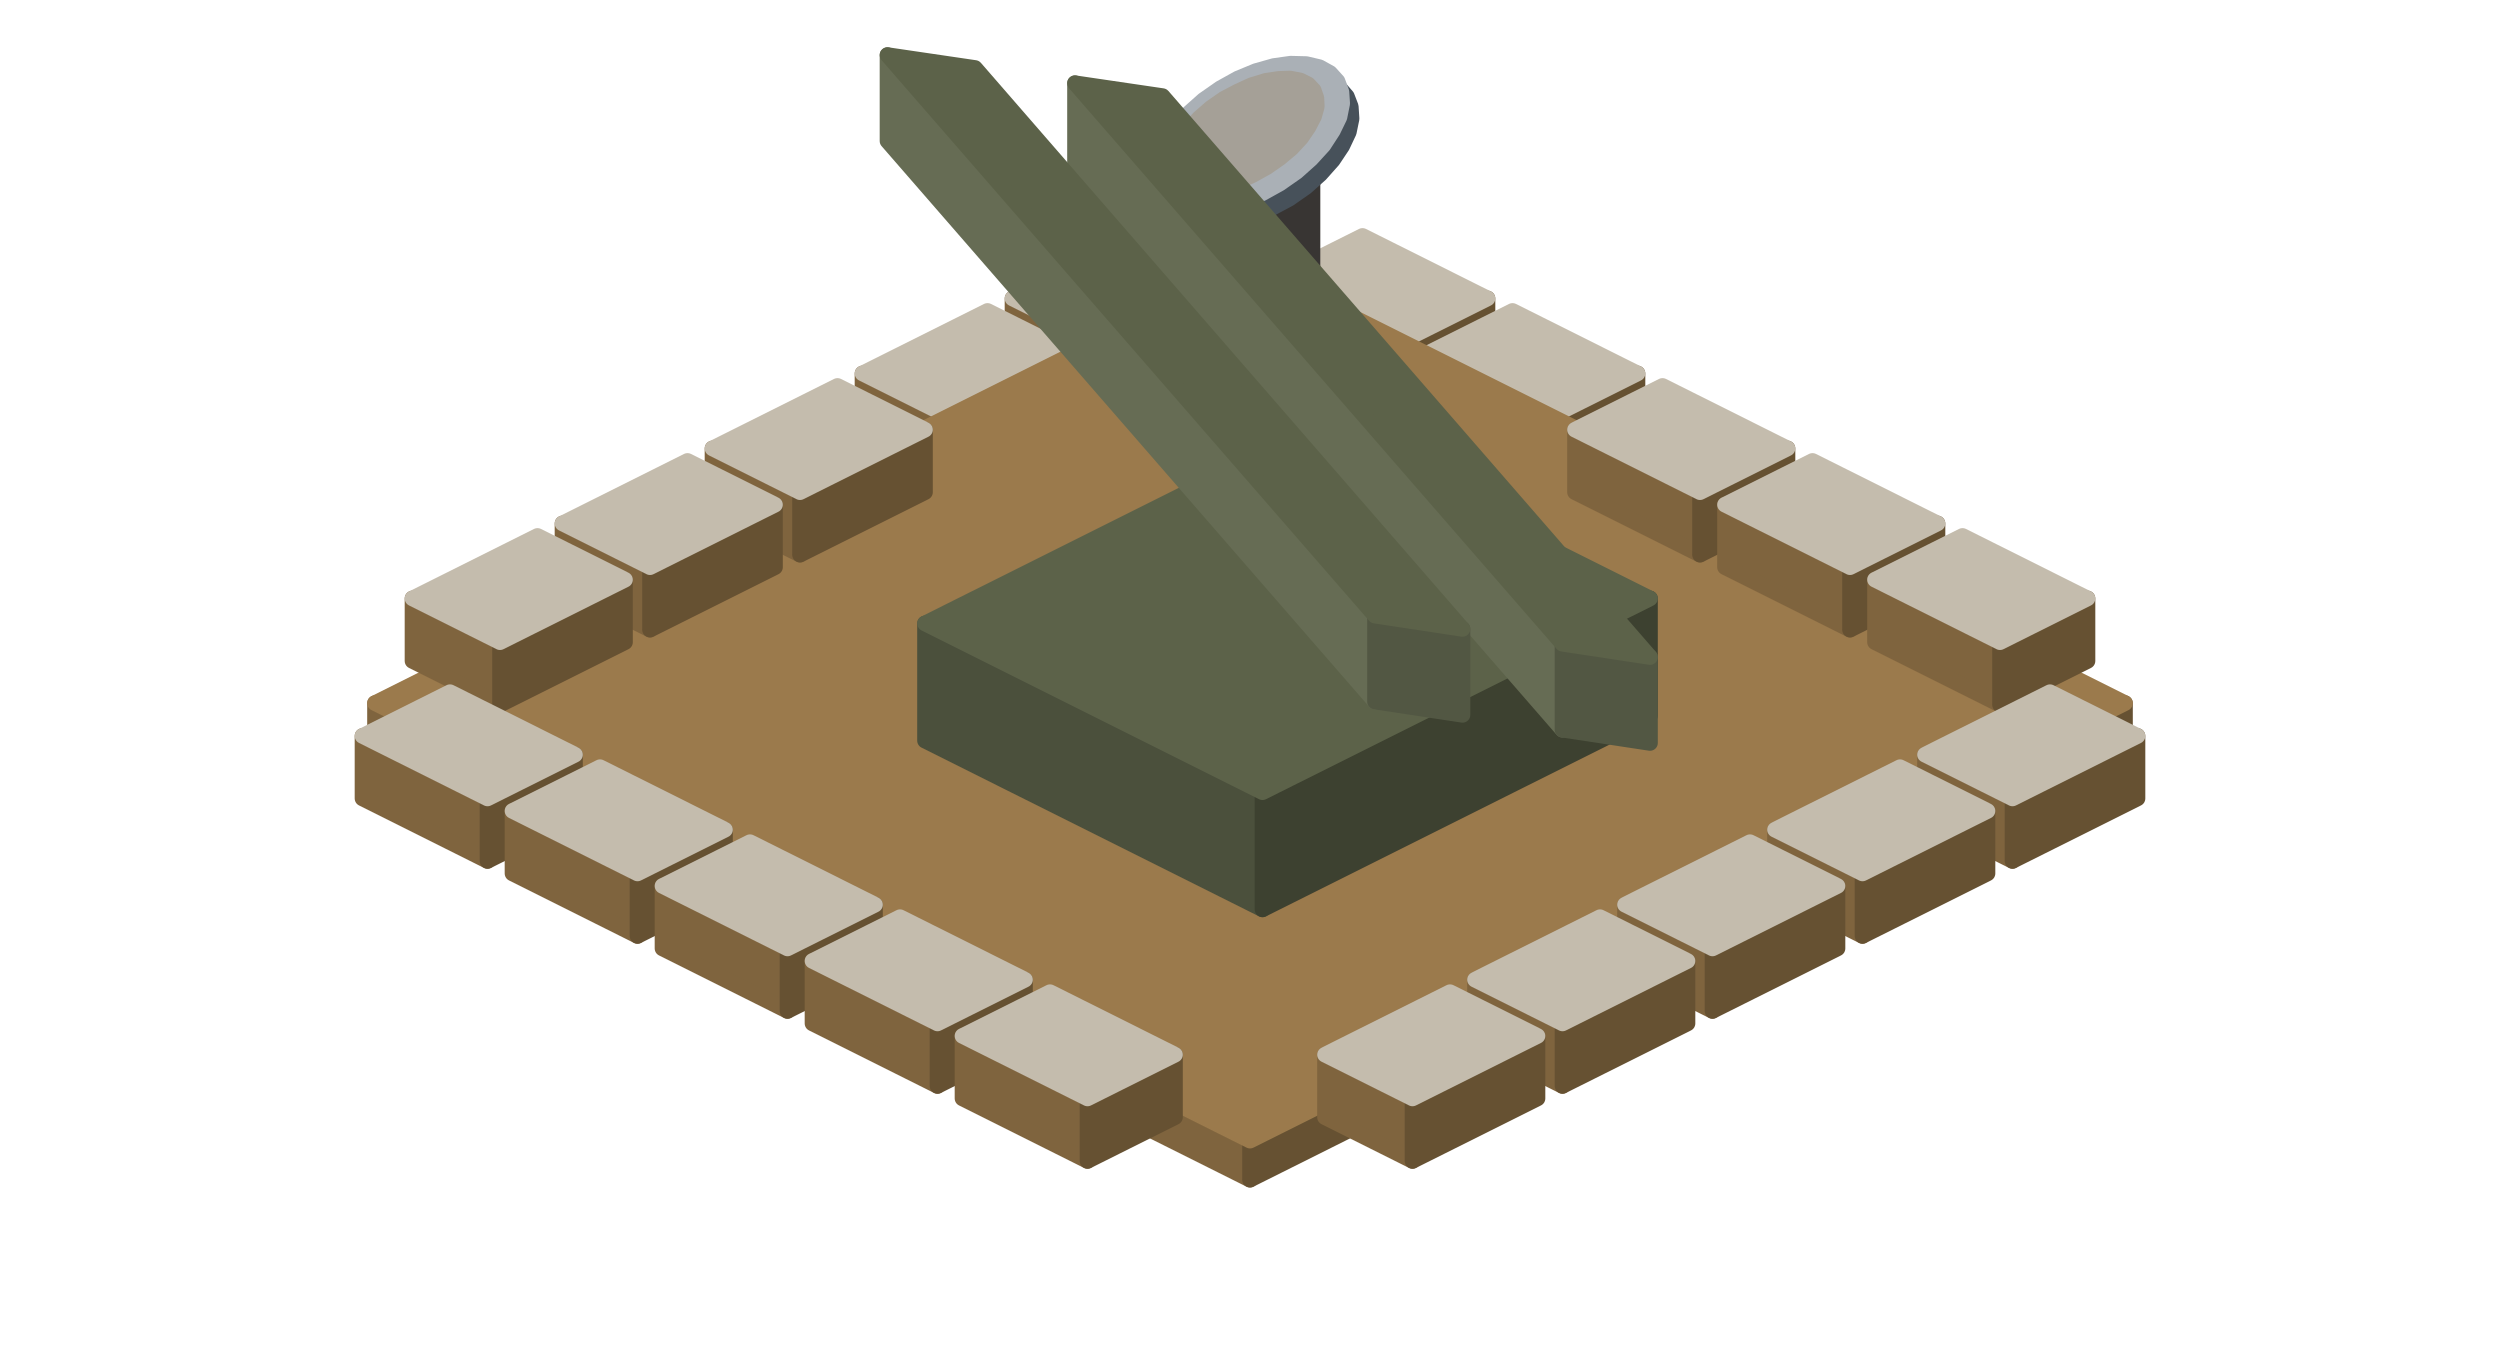
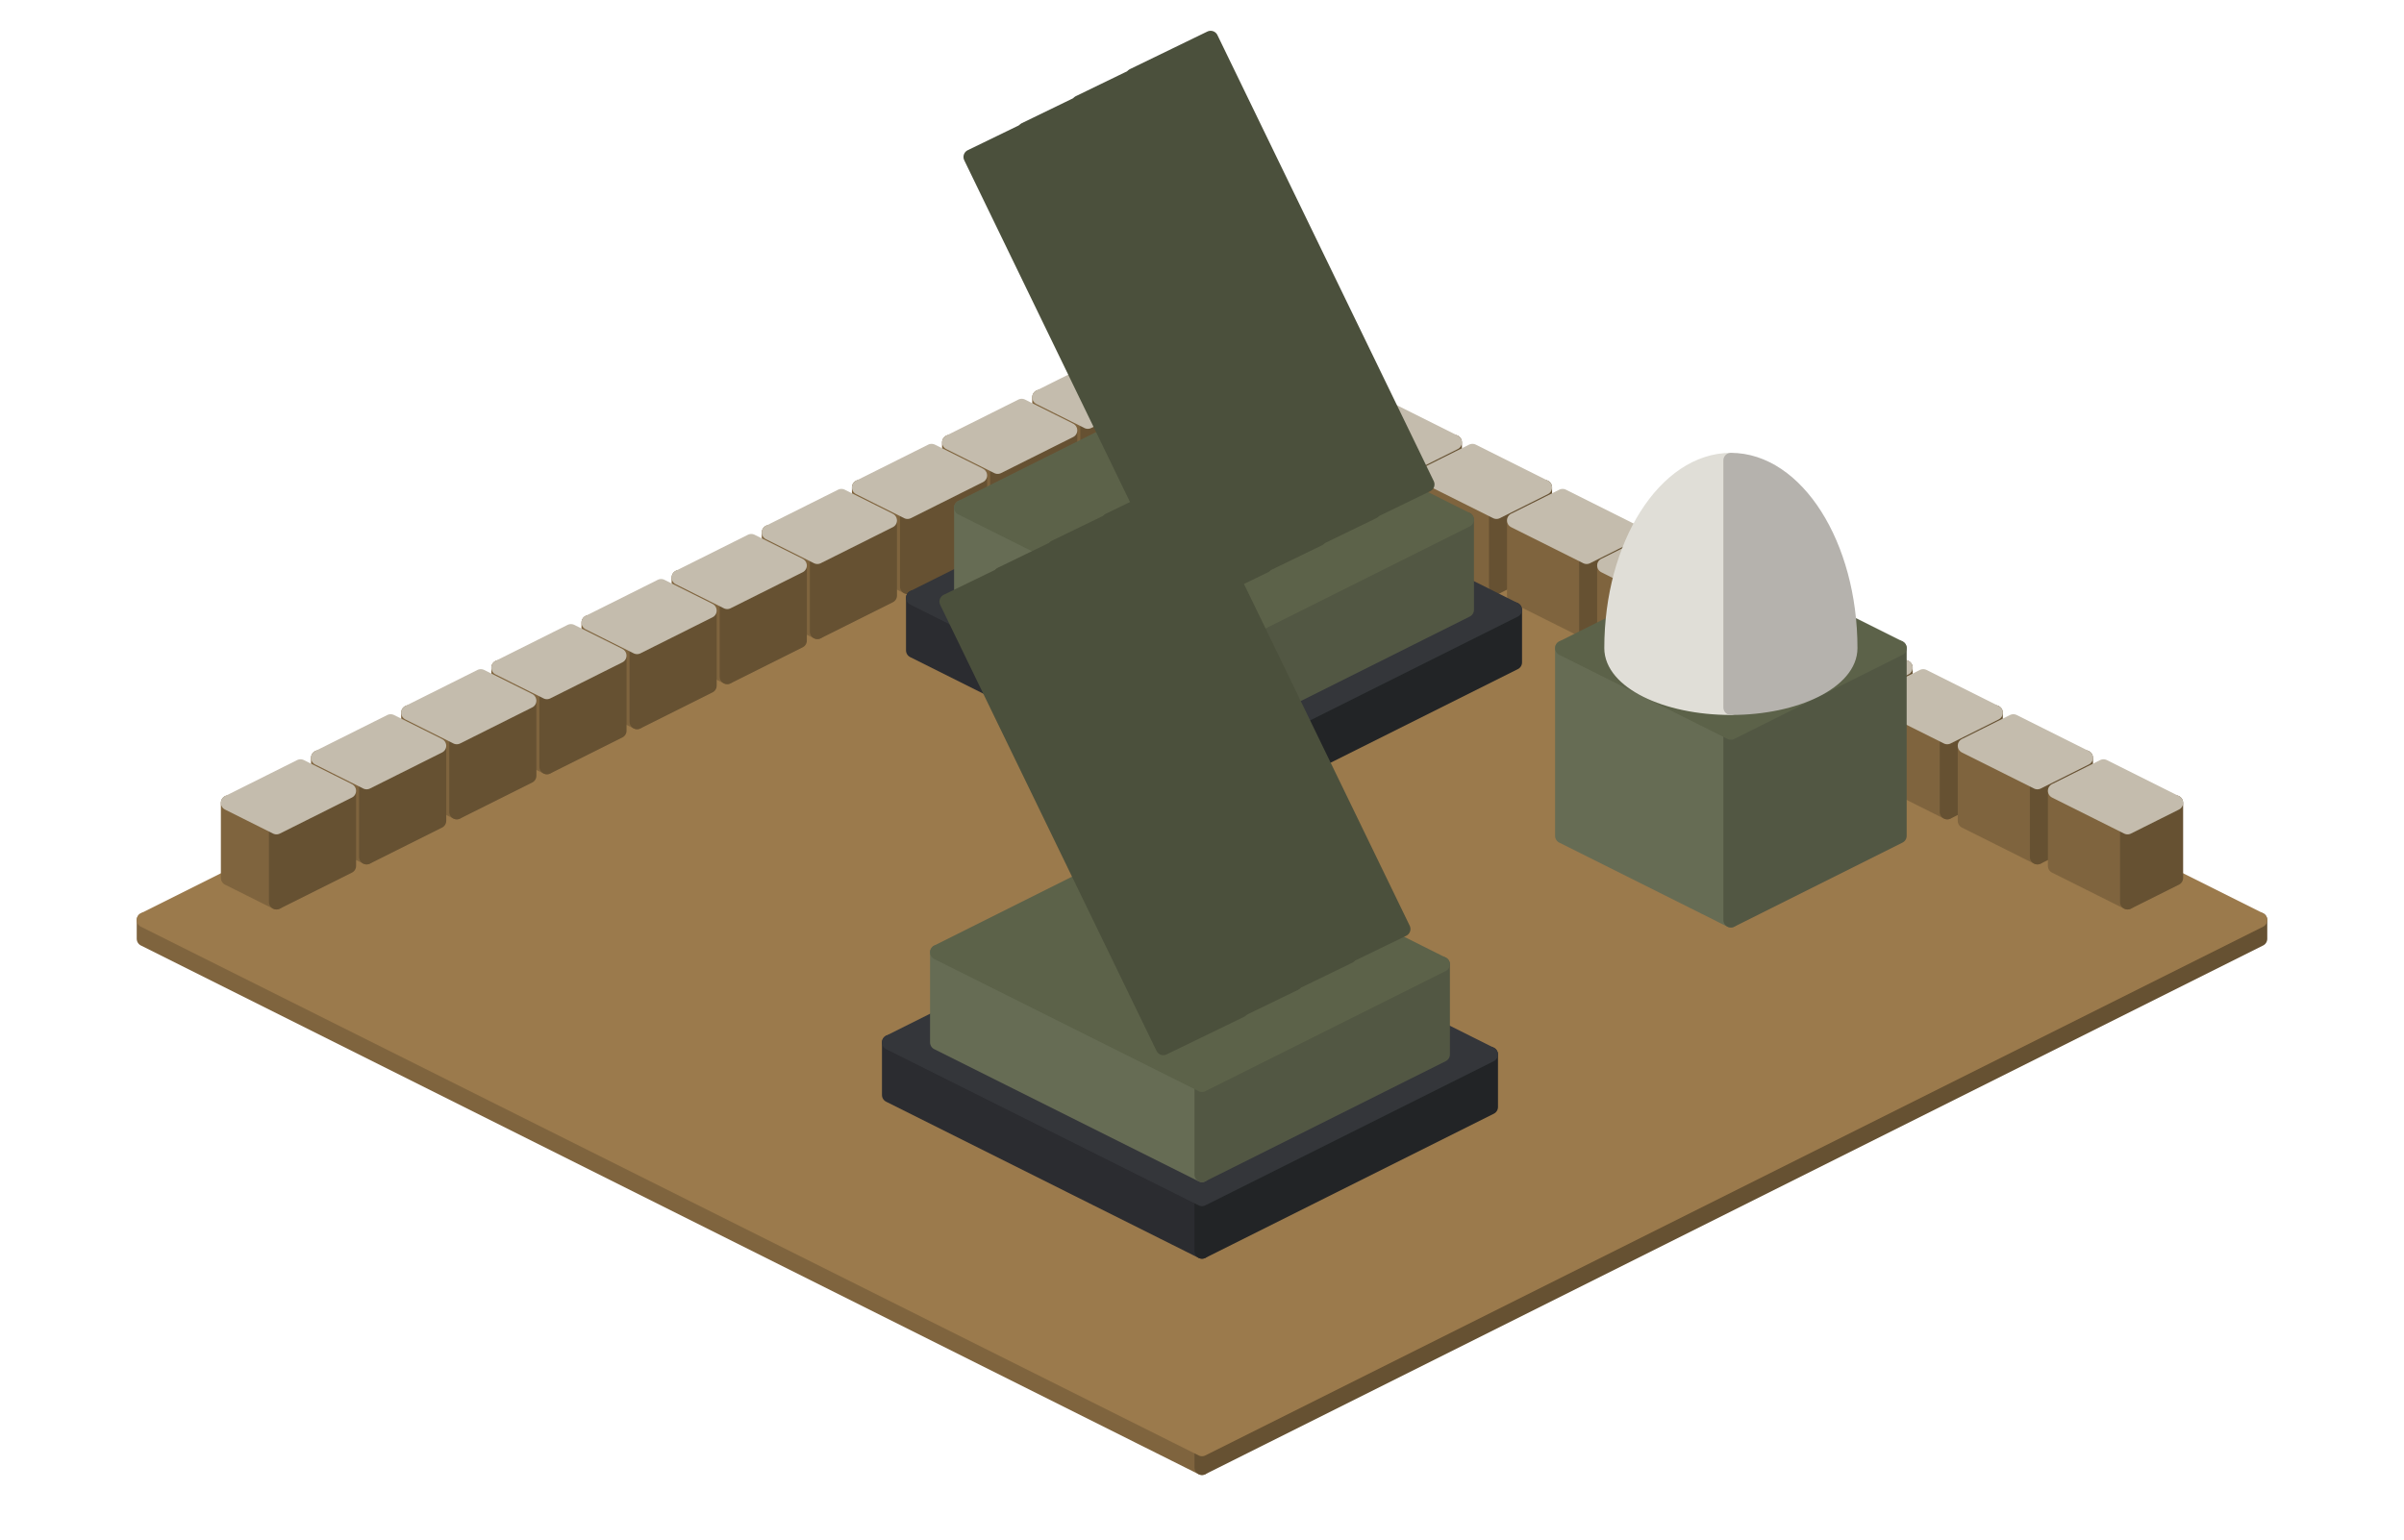
- <svg xmlns="http://www.w3.org/2000/svg" width="64" height="35" viewBox="0 0 64 35">
-   <g transform="translate(0 3)" stroke-linejoin="round" stroke-width="0.4">
-     <polygon points="25.92,6.24 28.16,7.36 28.16,5.76 25.92,4.64" fill="#7f643e" stroke="#7f643e" />
-     <polygon points="31.36,5.76 28.16,7.36 28.16,5.76 31.36,4.16" fill="#665132" stroke="#665132" />
-     <polygon points="29.12,3.04 31.36,4.16 28.16,5.76 25.92,4.64" fill="#c4bcad" stroke="#c4bcad" />
-     <polygon points="32.64,5.76 35.84,7.36 35.84,5.76 32.64,4.16" fill="#7f643e" stroke="#7f643e" />
-     <polygon points="38.08,6.24 35.84,7.36 35.84,5.76 38.08,4.64" fill="#665132" stroke="#665132" />
-     <polygon points="34.88,3.04 38.08,4.64 35.84,5.76 32.64,4.16" fill="#c4bcad" stroke="#c4bcad" />
-     <polygon points="22.08,8.16 24.32,9.28 24.32,7.68 22.08,6.56" fill="#7f643e" stroke="#7f643e" />
-     <polygon points="27.52,7.68 24.32,9.28 24.32,7.68 27.52,6.08" fill="#665132" stroke="#665132" />
-     <polygon points="25.28,4.96 27.52,6.08 24.32,7.68 22.08,6.56" fill="#c4bcad" stroke="#c4bcad" />
-     <polygon points="36.48,7.68 39.68,9.28 39.68,7.68 36.48,6.08" fill="#7f643e" stroke="#7f643e" />
-     <polygon points="41.92,8.16 39.68,9.28 39.68,7.68 41.92,6.56" fill="#665132" stroke="#665132" />
-     <polygon points="38.72,4.96 41.92,6.56 39.68,7.68 36.48,6.08" fill="#c4bcad" stroke="#c4bcad" />
-     <polygon points="9.60,16.00 32.00,27.20 32.00,26.20 9.60,15.00" fill="#7f643e" stroke="#7f643e" />
-     <polygon points="54.40,16.00 32.00,27.20 32.00,26.20 54.40,15.00" fill="#665132" stroke="#665132" />
-     <polygon points="32.00,3.80 54.40,15.00 32.00,26.20 9.60,15.00" fill="#9b7a4c" stroke="#9b7a4c" />
-     <polygon points="30.40,7.48 32.00,8.28 32.00,2.28 30.40,1.48" fill="#46423f" stroke="#46423f" />
-     <polygon points="33.60,7.48 32.00,8.28 32.00,2.28 33.60,1.48" fill="#383533" stroke="#383533" />
-     <polygon points="32.00,0.68 33.60,1.48 32.00,2.28 30.40,1.48" fill="#55514d" stroke="#55514d" />
-     <polygon points="34.48,-0.53 34.58,-0.27 34.60,0.04 34.53,0.38 34.36,0.74 34.12,1.10 33.80,1.46 33.43,1.79 33.00,2.09 32.55,2.33 32.09,2.53 31.63,2.66 31.20,2.72 30.80,2.71 30.46,2.62 30.19,2.47 30.00,2.26 29.90,2.00 29.88,1.69 29.95,1.35 30.12,0.99 30.36,0.63 30.68,0.27 31.05,-0.06 31.48,-0.36 31.93,-0.61 32.39,-0.80 32.85,-0.93 33.28,-0.99 33.68,-0.98 34.02,-0.90 34.29,-0.75" fill="#47515a" stroke="#47515a" />
-     <polygon points="34.24,-0.92 34.34,-0.65 34.36,-0.35 34.29,-0.00 34.12,0.35 33.88,0.72 33.56,1.07 33.19,1.40 32.76,1.70 32.31,1.95 31.85,2.14 31.39,2.27 30.96,2.33 30.56,2.32 30.22,2.24 29.95,2.09 29.76,1.88 29.66,1.61 29.64,1.31 29.71,0.96 29.88,0.61 30.12,0.24 30.44,-0.11 30.81,-0.44 31.24,-0.74 31.69,-0.99 32.15,-1.18 32.61,-1.31 33.04,-1.37 33.44,-1.36 33.78,-1.28 34.05,-1.13" fill="#aab0b6" stroke="#aab0b6" />
-     <polygon points="33.63,-0.69 33.70,-0.49 33.71,-0.27 33.64,-0.02 33.50,0.25 33.31,0.53 33.06,0.80 32.76,1.05 32.43,1.28 32.07,1.48 31.72,1.64 31.36,1.74 31.03,1.80 30.73,1.80 30.47,1.75 30.27,1.65 30.13,1.50 30.06,1.31 30.05,1.08 30.12,0.83 30.26,0.56 30.45,0.29 30.70,0.02 31.00,-0.24 31.33,-0.47 31.69,-0.66 32.04,-0.82 32.40,-0.93 32.73,-0.98 33.03,-0.99 33.29,-0.94 33.49,-0.84" fill="#a5a097" stroke="#a5a097" />
-     <polygon points="18.24,10.08 20.48,11.20 20.48,9.60 18.24,8.48" fill="#7f643e" stroke="#7f643e" />
-     <polygon points="23.68,9.60 20.48,11.20 20.48,9.60 23.68,8.00" fill="#665132" stroke="#665132" />
-     <polygon points="21.44,6.88 23.68,8.00 20.48,9.60 18.24,8.48" fill="#c4bcad" stroke="#c4bcad" />
-     <polygon points="40.32,9.60 43.52,11.20 43.52,9.60 40.32,8.00" fill="#7f643e" stroke="#7f643e" />
-     <polygon points="45.76,10.08 43.52,11.20 43.52,9.60 45.76,8.48" fill="#665132" stroke="#665132" />
-     <polygon points="42.56,6.88 45.76,8.48 43.52,9.60 40.32,8.00" fill="#c4bcad" stroke="#c4bcad" />
-     <polygon points="44.16,11.52 47.36,13.12 47.36,11.52 44.16,9.92" fill="#7f643e" stroke="#7f643e" />
-     <polygon points="49.60,12.00 47.36,13.12 47.36,11.52 49.60,10.40" fill="#665132" stroke="#665132" />
-     <polygon points="46.40,8.80 49.60,10.40 47.36,11.52 44.16,9.92" fill="#c4bcad" stroke="#c4bcad" />
-     <polygon points="14.40,12.00 16.64,13.12 16.64,11.52 14.40,10.40" fill="#7f643e" stroke="#7f643e" />
-     <polygon points="19.84,11.52 16.64,13.12 16.64,11.52 19.84,9.92" fill="#665132" stroke="#665132" />
-     <polygon points="17.60,8.80 19.84,9.92 16.64,11.52 14.40,10.40" fill="#c4bcad" stroke="#c4bcad" />
-     <polygon points="10.56,13.92 12.80,15.04 12.80,13.44 10.56,12.32" fill="#7f643e" stroke="#7f643e" />
-     <polygon points="16.00,13.44 12.80,15.04 12.80,13.44 16.00,11.84" fill="#665132" stroke="#665132" />
-     <polygon points="13.76,10.72 16.00,11.84 12.80,13.44 10.56,12.32" fill="#c4bcad" stroke="#c4bcad" />
-     <polygon points="48.00,13.44 51.20,15.04 51.20,13.44 48.00,11.84" fill="#7f643e" stroke="#7f643e" />
-     <polygon points="53.44,13.92 51.20,15.04 51.20,13.44 53.44,12.32" fill="#665132" stroke="#665132" />
-     <polygon points="50.24,10.72 53.44,12.32 51.20,13.44 48.00,11.84" fill="#c4bcad" stroke="#c4bcad" />
-     <polygon points="23.68,15.96 32.32,20.28 32.32,17.28 23.68,12.96" fill="#4b503c" stroke="#4b503c" />
-     <polygon points="42.24,15.32 32.32,20.28 32.32,17.28 42.24,12.32" fill="#3d4130" stroke="#3d4130" />
-     <polygon points="33.60,8.00 42.24,12.32 32.32,17.28 23.68,12.96" fill="#5c6249" stroke="#5c6249" />
-     <polygon points="9.28,17.44 12.48,19.04 12.48,17.44 9.28,15.84" fill="#7f643e" stroke="#7f643e" />
-     <polygon points="14.72,17.92 12.48,19.04 12.48,17.44 14.72,16.32" fill="#665132" stroke="#665132" />
-     <polygon points="11.52,14.72 14.72,16.32 12.48,17.44 9.28,15.84" fill="#c4bcad" stroke="#c4bcad" />
-     <polygon points="49.28,17.92 51.52,19.04 51.52,17.44 49.28,16.32" fill="#7f643e" stroke="#7f643e" />
-     <polygon points="54.72,17.44 51.52,19.04 51.52,17.44 54.72,15.84" fill="#665132" stroke="#665132" />
-     <polygon points="52.48,14.72 54.72,15.84 51.52,17.44 49.28,16.32" fill="#c4bcad" stroke="#c4bcad" />
-     <polygon points="13.12,19.36 16.32,20.96 16.32,19.36 13.12,17.76" fill="#7f643e" stroke="#7f643e" />
-     <polygon points="18.56,19.84 16.32,20.96 16.32,19.36 18.56,18.24" fill="#665132" stroke="#665132" />
-     <polygon points="15.36,16.64 18.56,18.24 16.32,19.36 13.12,17.76" fill="#c4bcad" stroke="#c4bcad" />
-     <polygon points="45.44,19.84 47.68,20.96 47.68,19.36 45.44,18.24" fill="#7f643e" stroke="#7f643e" />
-     <polygon points="50.88,19.36 47.68,20.96 47.68,19.36 50.88,17.76" fill="#665132" stroke="#665132" />
-     <polygon points="48.64,16.64 50.88,17.76 47.68,19.36 45.44,18.24" fill="#c4bcad" stroke="#c4bcad" />
-     <polygon points="16.96,21.28 20.16,22.88 20.16,21.28 16.96,19.68" fill="#7f643e" stroke="#7f643e" />
-     <polygon points="22.40,21.76 20.16,22.88 20.16,21.28 22.40,20.16" fill="#665132" stroke="#665132" />
-     <polygon points="19.20,18.56 22.40,20.16 20.16,21.28 16.96,19.68" fill="#c4bcad" stroke="#c4bcad" />
-     <polygon points="41.60,21.76 43.84,22.88 43.84,21.28 41.60,20.16" fill="#7f643e" stroke="#7f643e" />
-     <polygon points="47.04,21.28 43.84,22.88 43.84,21.28 47.04,19.68" fill="#665132" stroke="#665132" />
-     <polygon points="44.80,18.56 47.04,19.68 43.84,21.28 41.60,20.16" fill="#c4bcad" stroke="#c4bcad" />
-     <polygon points="20.80,23.20 24.00,24.80 24.00,23.20 20.80,21.60" fill="#7f643e" stroke="#7f643e" />
-     <polygon points="26.24,23.68 24.00,24.80 24.00,23.20 26.24,22.08" fill="#665132" stroke="#665132" />
-     <polygon points="23.04,20.48 26.24,22.08 24.00,23.20 20.80,21.60" fill="#c4bcad" stroke="#c4bcad" />
-     <polygon points="37.76,23.68 40.00,24.80 40.00,23.20 37.76,22.08" fill="#7f643e" stroke="#7f643e" />
-     <polygon points="43.20,23.20 40.00,24.80 40.00,23.20 43.20,21.60" fill="#665132" stroke="#665132" />
-     <polygon points="40.96,20.48 43.20,21.60 40.00,23.20 37.76,22.08" fill="#c4bcad" stroke="#c4bcad" />
-     <polygon points="24.64,25.12 27.84,26.72 27.84,25.12 24.64,23.52" fill="#7f643e" stroke="#7f643e" />
-     <polygon points="30.08,25.60 27.84,26.72 27.84,25.12 30.08,24.00" fill="#665132" stroke="#665132" />
-     <polygon points="26.88,22.40 30.08,24.00 27.84,25.12 24.64,23.52" fill="#c4bcad" stroke="#c4bcad" />
-     <polygon points="33.92,25.60 36.16,26.72 36.16,25.12 33.92,24.00" fill="#7f643e" stroke="#7f643e" />
-     <polygon points="39.36,25.12 36.16,26.72 36.16,25.12 39.36,23.52" fill="#665132" stroke="#665132" />
-     <polygon points="37.12,22.40 39.36,23.52 36.16,25.12 33.92,24.00" fill="#c4bcad" stroke="#c4bcad" />
-     <polygon points="27.52,1.33 40.00,15.68 40.00,13.48 27.52,-0.87" fill="#666c54" stroke="#666c54" />
-     <polygon points="42.24,16.02 40.00,15.68 40.00,13.48 42.24,13.82" fill="#525743" stroke="#525743" />
-     <polygon points="29.76,-0.54 42.24,13.82 40.00,13.48 27.52,-0.87" fill="#5c6249" stroke="#5c6249" />
-     <polygon points="22.72,0.61 35.20,14.96 35.20,12.76 22.72,-1.59" fill="#666c54" stroke="#666c54" />
-     <polygon points="37.44,15.30 35.20,14.96 35.20,12.76 37.44,13.10" fill="#525743" stroke="#525743" />
-     <polygon points="24.96,-1.26 37.44,13.10 35.20,12.76 22.72,-1.59" fill="#5c6249" stroke="#5c6249" />
+ <svg xmlns="http://www.w3.org/2000/svg" width="64" height="41" viewBox="0 0 64 41">
+   <g transform="translate(0 9)" stroke-linejoin="round" stroke-width="0.4">
+     <polygon points="3.84,16.00 32.00,30.08 32.00,29.58 3.84,15.50" fill="#7f643e" stroke="#7f643e" />
+     <polygon points="60.16,16.00 32.00,30.08 32.00,29.58 60.16,15.50" fill="#665132" stroke="#665132" />
+     <polygon points="32.00,1.42 60.16,15.50 32.00,29.58 3.84,15.50" fill="#9b7a4c" stroke="#9b7a4c" />
+     <polygon points="30.72,2.06 32.64,3.02 32.64,1.02 30.72,0.06" fill="#7f643e" stroke="#7f643e" />
+     <polygon points="33.92,2.38 32.64,3.02 32.64,1.02 33.92,0.38" fill="#665132" stroke="#665132" />
+     <polygon points="32.00,-0.58 33.92,0.38 32.64,1.02 30.72,0.06" fill="#c4bcad" stroke="#c4bcad" />
+     <polygon points="30.08,2.38 31.36,3.02 31.36,1.02 30.08,0.38" fill="#7f643e" stroke="#7f643e" />
+     <polygon points="33.28,2.06 31.36,3.02 31.36,1.02 33.28,0.06" fill="#665132" stroke="#665132" />
+     <polygon points="32.00,-0.58 33.28,0.06 31.36,1.02 30.08,0.38" fill="#c4bcad" stroke="#c4bcad" />
+     <polygon points="33.12,3.26 35.04,4.22 35.04,2.22 33.12,1.26" fill="#7f643e" stroke="#7f643e" />
+     <polygon points="36.32,3.58 35.04,4.22 35.04,2.22 36.32,1.58" fill="#665132" stroke="#665132" />
+     <polygon points="34.40,0.62 36.32,1.58 35.04,2.22 33.12,1.26" fill="#c4bcad" stroke="#c4bcad" />
+     <polygon points="27.68,3.58 28.96,4.22 28.96,2.22 27.68,1.58" fill="#7f643e" stroke="#7f643e" />
+     <polygon points="30.88,3.26 28.96,4.22 28.96,2.22 30.88,1.26" fill="#665132" stroke="#665132" />
+     <polygon points="29.60,0.62 30.88,1.26 28.96,2.22 27.68,1.58" fill="#c4bcad" stroke="#c4bcad" />
+     <polygon points="35.52,4.46 37.44,5.42 37.44,3.42 35.52,2.46" fill="#7f643e" stroke="#7f643e" />
+     <polygon points="38.72,4.78 37.44,5.42 37.44,3.42 38.72,2.78" fill="#665132" stroke="#665132" />
+     <polygon points="36.80,1.82 38.72,2.78 37.44,3.42 35.52,2.46" fill="#c4bcad" stroke="#c4bcad" />
+     <polygon points="25.28,4.78 26.56,5.42 26.56,3.42 25.28,2.78" fill="#7f643e" stroke="#7f643e" />
+     <polygon points="28.48,4.46 26.56,5.42 26.56,3.42 28.48,2.46" fill="#665132" stroke="#665132" />
+     <polygon points="27.20,1.82 28.48,2.46 26.56,3.42 25.28,2.78" fill="#c4bcad" stroke="#c4bcad" />
+     <polygon points="37.92,5.66 39.84,6.62 39.84,4.62 37.92,3.66" fill="#7f643e" stroke="#7f643e" />
+     <polygon points="41.12,5.98 39.84,6.62 39.84,4.62 41.12,3.98" fill="#665132" stroke="#665132" />
+     <polygon points="39.20,3.02 41.12,3.98 39.84,4.62 37.92,3.66" fill="#c4bcad" stroke="#c4bcad" />
+     <polygon points="22.88,5.98 24.16,6.62 24.16,4.62 22.88,3.98" fill="#7f643e" stroke="#7f643e" />
+     <polygon points="26.08,5.66 24.16,6.62 24.16,4.62 26.08,3.66" fill="#665132" stroke="#665132" />
+     <polygon points="24.80,3.02 26.08,3.66 24.16,4.62 22.88,3.98" fill="#c4bcad" stroke="#c4bcad" />
+     <polygon points="20.48,7.18 21.76,7.82 21.76,5.82 20.48,5.18" fill="#7f643e" stroke="#7f643e" />
+     <polygon points="23.68,6.86 21.76,7.82 21.76,5.82 23.68,4.86" fill="#665132" stroke="#665132" />
+     <polygon points="22.40,4.22 23.68,4.86 21.76,5.82 20.48,5.18" fill="#c4bcad" stroke="#c4bcad" />
+     <polygon points="40.32,6.86 42.24,7.82 42.24,5.82 40.32,4.86" fill="#7f643e" stroke="#7f643e" />
+     <polygon points="43.52,7.18 42.24,7.82 42.24,5.82 43.52,5.18" fill="#665132" stroke="#665132" />
+     <polygon points="41.60,4.22 43.52,5.18 42.24,5.82 40.32,4.86" fill="#c4bcad" stroke="#c4bcad" />
+     <polygon points="24.32,8.32 32.64,12.48 32.64,11.08 24.32,6.92" fill="#2b2c30" stroke="#2b2c30" />
+     <polygon points="40.32,8.64 32.64,12.48 32.64,11.08 40.32,7.24" fill="#222426" stroke="#222426" />
+     <polygon points="32.00,3.08 40.32,7.24 32.64,11.08 24.32,6.92" fill="#34363a" stroke="#34363a" />
+     <polygon points="25.60,6.92 32.64,10.44 32.64,8.04 25.60,4.52" fill="#666c54" stroke="#666c54" />
+     <polygon points="39.04,7.24 32.64,10.44 32.64,8.04 39.04,4.84" fill="#525743" stroke="#525743" />
+     <polygon points="32.00,1.32 39.04,4.84 32.64,8.04 25.60,4.52" fill="#5c6249" stroke="#5c6249" />
+     <polygon points="18.08,8.38 19.36,9.02 19.36,7.02 18.08,6.38" fill="#7f643e" stroke="#7f643e" />
+     <polygon points="21.28,8.06 19.36,9.02 19.36,7.02 21.28,6.06" fill="#665132" stroke="#665132" />
+     <polygon points="20.00,5.42 21.28,6.06 19.36,7.02 18.08,6.38" fill="#c4bcad" stroke="#c4bcad" />
+     <polygon points="42.72,8.06 44.64,9.02 44.64,7.02 42.72,6.06" fill="#7f643e" stroke="#7f643e" />
+     <polygon points="45.92,8.38 44.64,9.02 44.64,7.02 45.92,6.38" fill="#665132" stroke="#665132" />
+     <polygon points="44.00,5.42 45.92,6.38 44.64,7.02 42.72,6.06" fill="#c4bcad" stroke="#c4bcad" />
+     <polygon points="15.68,9.58 16.96,10.22 16.96,8.22 15.68,7.58" fill="#7f643e" stroke="#7f643e" />
+     <polygon points="18.88,9.26 16.96,10.22 16.96,8.22 18.88,7.26" fill="#665132" stroke="#665132" />
+     <polygon points="17.60,6.62 18.88,7.26 16.96,8.22 15.68,7.58" fill="#c4bcad" stroke="#c4bcad" />
+     <polygon points="45.12,9.26 47.04,10.22 47.04,8.22 45.12,7.26" fill="#7f643e" stroke="#7f643e" />
+     <polygon points="48.32,9.58 47.04,10.22 47.04,8.22 48.32,7.58" fill="#665132" stroke="#665132" />
+     <polygon points="46.40,6.62 48.32,7.58 47.04,8.22 45.12,7.26" fill="#c4bcad" stroke="#c4bcad" />
+     <polygon points="47.52,10.46 49.44,11.42 49.44,9.42 47.52,8.46" fill="#7f643e" stroke="#7f643e" />
+     <polygon points="50.72,10.78 49.44,11.42 49.44,9.42 50.72,8.78" fill="#665132" stroke="#665132" />
+     <polygon points="48.80,7.82 50.72,8.78 49.44,9.42 47.52,8.46" fill="#c4bcad" stroke="#c4bcad" />
+     <polygon points="13.28,10.78 14.56,11.42 14.56,9.42 13.28,8.78" fill="#7f643e" stroke="#7f643e" />
+     <polygon points="16.48,10.46 14.56,11.42 14.56,9.42 16.48,8.46" fill="#665132" stroke="#665132" />
+     <polygon points="15.20,7.82 16.48,8.46 14.56,9.42 13.28,8.78" fill="#c4bcad" stroke="#c4bcad" />
+     <polygon points="49.92,11.66 51.84,12.62 51.84,10.62 49.92,9.66" fill="#7f643e" stroke="#7f643e" />
+     <polygon points="53.12,11.98 51.84,12.62 51.84,10.62 53.12,9.98" fill="#665132" stroke="#665132" />
+     <polygon points="51.20,9.02 53.12,9.98 51.84,10.62 49.92,9.66" fill="#c4bcad" stroke="#c4bcad" />
+     <polygon points="10.88,11.98 12.16,12.62 12.16,10.62 10.88,9.98" fill="#7f643e" stroke="#7f643e" />
+     <polygon points="14.08,11.66 12.16,12.62 12.16,10.62 14.08,9.66" fill="#665132" stroke="#665132" />
+     <polygon points="12.80,9.02 14.08,9.66 12.16,10.62 10.88,9.98" fill="#c4bcad" stroke="#c4bcad" />
+     <polygon points="52.32,12.86 54.24,13.82 54.24,11.82 52.32,10.86" fill="#7f643e" stroke="#7f643e" />
+     <polygon points="55.52,13.18 54.24,13.82 54.24,11.82 55.52,11.18" fill="#665132" stroke="#665132" />
+     <polygon points="53.60,10.22 55.52,11.18 54.24,11.82 52.32,10.86" fill="#c4bcad" stroke="#c4bcad" />
+     <polygon points="8.48,13.18 9.76,13.82 9.76,11.82 8.48,11.18" fill="#7f643e" stroke="#7f643e" />
+     <polygon points="11.68,12.86 9.76,13.82 9.76,11.82 11.68,10.86" fill="#665132" stroke="#665132" />
+     <polygon points="10.40,10.22 11.68,10.86 9.76,11.82 8.48,11.18" fill="#c4bcad" stroke="#c4bcad" />
+     <polygon points="41.60,13.26 46.08,15.50 46.08,10.50 41.60,8.26" fill="#666c54" stroke="#666c54" />
+     <polygon points="50.56,13.26 46.08,15.50 46.08,10.50 50.56,8.26" fill="#525743" stroke="#525743" />
+     <polygon points="46.08,6.02 50.56,8.26 46.08,10.50 41.60,8.26" fill="#5c6249" stroke="#5c6249" />
+     <path d="M 42.91 8.26 C 42.91 5.51 44.34 3.26 46.08 3.26 L 46.08 9.84 A 3.17 1.58 0 0 1 42.91 8.26 Z" fill="#e0ded7" stroke="#e0ded7" />
+     <path d="M 49.25 8.26 C 49.25 5.51 47.82 3.26 46.08 3.26 L 46.08 9.84 A 3.17 1.58 0 0 0 49.25 8.26 Z" fill="#b5b2ad" stroke="#b5b2ad" />
+     <polygon points="6.08,14.38 7.36,15.02 7.36,13.02 6.08,12.38" fill="#7f643e" stroke="#7f643e" />
+     <polygon points="9.28,14.06 7.36,15.02 7.36,13.02 9.28,12.06" fill="#665132" stroke="#665132" />
+     <polygon points="8.00,11.42 9.28,12.06 7.36,13.02 6.08,12.38" fill="#c4bcad" stroke="#c4bcad" />
+     <polygon points="54.72,14.06 56.64,15.02 56.64,13.02 54.72,12.06" fill="#7f643e" stroke="#7f643e" />
+     <polygon points="57.92,14.38 56.64,15.02 56.64,13.02 57.92,12.38" fill="#665132" stroke="#665132" />
+     <polygon points="56.00,11.42 57.92,12.38 56.64,13.02 54.72,12.06" fill="#c4bcad" stroke="#c4bcad" />
+     <polygon points="23.68,20.16 32.00,24.32 32.00,22.92 23.68,18.76" fill="#2b2c30" stroke="#2b2c30" />
+     <polygon points="39.68,20.48 32.00,24.32 32.00,22.92 39.68,19.08" fill="#222426" stroke="#222426" />
+     <polygon points="31.36,14.92 39.68,19.08 32.00,22.92 23.68,18.76" fill="#34363a" stroke="#34363a" />
+     <polygon points="24.96,18.76 32.00,22.28 32.00,19.88 24.96,16.36" fill="#666c54" stroke="#666c54" />
+     <polygon points="38.40,19.08 32.00,22.28 32.00,19.88 38.40,16.68" fill="#525743" stroke="#525743" />
+     <polygon points="31.36,13.16 38.40,16.68 32.00,19.88 24.96,16.36" fill="#5c6249" stroke="#5c6249" />
+     <polygon points="37.99,3.90 32.23,-7.98 30.17,-6.98 35.93,4.90" fill="#4b503c" stroke="#4b503c" />
+     <polygon points="36.55,4.62 30.79,-7.26 28.73,-6.26 34.49,5.62" fill="#4b503c" stroke="#4b503c" />
+     <polygon points="35.11,5.34 29.35,-6.54 27.29,-5.54 33.05,6.34" fill="#4b503c" stroke="#4b503c" />
+     <polygon points="33.67,6.06 27.91,-5.82 25.85,-4.82 31.61,7.06" fill="#4b503c" stroke="#4b503c" />
+     <polygon points="37.35,15.74 31.59,3.86 29.53,4.86 35.29,16.74" fill="#4b503c" stroke="#4b503c" />
+     <polygon points="35.91,16.46 30.15,4.58 28.09,5.58 33.85,17.46" fill="#4b503c" stroke="#4b503c" />
+     <polygon points="34.47,17.18 28.71,5.30 26.65,6.30 32.41,18.18" fill="#4b503c" stroke="#4b503c" />
+     <polygon points="33.03,17.90 27.27,6.02 25.21,7.02 30.97,18.90" fill="#4b503c" stroke="#4b503c" />
  </g>
</svg>
